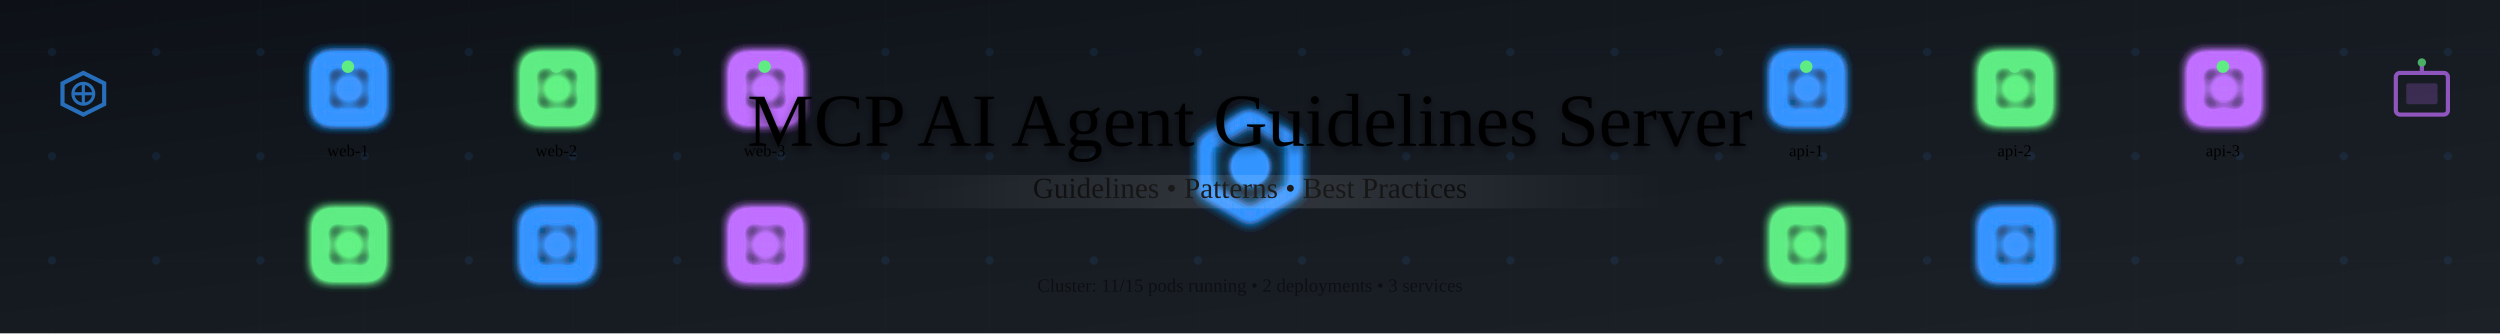
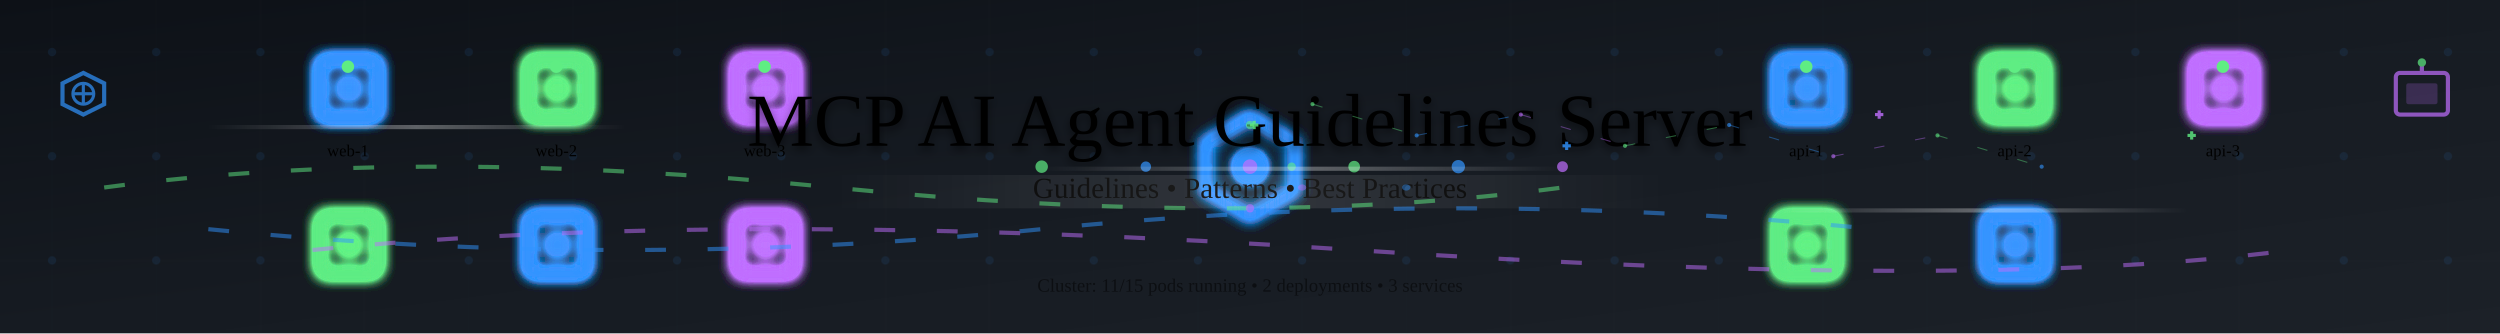
<svg xmlns="http://www.w3.org/2000/svg" width="1200" height="160" viewBox="0 0 1200 160" role="img" aria-label="Kubernetes Orchestration">
  <defs>
    <linearGradient id="bgK8sGrad" x1="0%" y1="0%" x2="100%" y2="100%">
      <stop offset="0%" style="stop-color:#0d1117;stop-opacity:1">
-         <animate attributeName="stop-color" values="#0d1117;#1c2128;#0d1117" dur="11s" repeatCount="indefinite" />
+         <animate attributeName="stop-color" values="#0d1117;#1c2128;#0d1117" dur="5.5s" repeatCount="indefinite" />
      </stop>
      <stop offset="50%" style="stop-color:#161b22;stop-opacity:1" />
      <stop offset="100%" style="stop-color:#1c2128;stop-opacity:1">
-         <animate attributeName="stop-color" values="#1c2128;#0d1117;#1c2128" dur="11s" repeatCount="indefinite" />
+         <animate attributeName="stop-color" values="#1c2128;#0d1117;#1c2128" dur="5.5s" repeatCount="indefinite" />
      </stop>
    </linearGradient>
    <radialGradient id="podGlow" cx="50%" cy="50%" r="50%">
      <stop offset="0%" style="stop-color:#3094FF;stop-opacity:1" />
      <stop offset="50%" style="stop-color:#C06EFF;stop-opacity:0.6" />
      <stop offset="100%" style="stop-color:#5FED83;stop-opacity:0" />
    </radialGradient>
    <filter id="glow" x="-50%" y="-50%" width="200%" height="200%">
      <feGaussianBlur stdDeviation="3" result="blur" />
      <feColorMatrix in="blur" type="matrix" values="1 0 0 0 0  0 1 0 0 0  0 0 1 0 0  0 0 0 8 0" result="glow" />
      <feMerge>
        <feMergeNode in="glow" />
        <feMergeNode in="SourceGraphic" />
      </feMerge>
    </filter>
    <filter id="dropShadow" x="-50%" y="-50%" width="200%" height="200%">
      <feGaussianBlur in="SourceAlpha" stdDeviation="2" />
      <feOffset dx="0" dy="2" result="offsetblur" />
      <feFlood flood-color="#000000" flood-opacity="0.5" />
      <feComposite in2="offsetblur" operator="in" />
      <feMerge>
        <feMergeNode />
        <feMergeNode in="SourceGraphic" />
      </feMerge>
    </filter>
    <linearGradient id="shine10" x1="0%" y1="0%" x2="100%" y2="0%">
      <stop offset="0%" style="stop-color:#ffffff;stop-opacity:0" />
      <stop offset="50%" style="stop-color:#ffffff;stop-opacity:0.8" />
      <stop offset="100%" style="stop-color:#ffffff;stop-opacity:0" />
-       <animate attributeName="x1" values="-100%;200%" dur="3s" repeatCount="indefinite" />
-       <animate attributeName="x2" values="0%;300%" dur="3s" repeatCount="indefinite" />
+       <animate attributeName="x1" values="-100%;200%" dur="1.5s" repeatCount="indefinite" />
+       <animate attributeName="x2" values="0%;300%" dur="1.5s" repeatCount="indefinite" />
    </linearGradient>
    <pattern id="clusterPattern" x="0" y="0" width="50" height="50" patternUnits="userSpaceOnUse">
      <path d="M 25 0 L 25 50 M 0 25 L 50 25" stroke="#30363d" stroke-width="0.5" opacity="0.2" />
      <circle cx="25" cy="25" r="2" fill="#3094FF" opacity="0.3" />
    </pattern>
    <symbol id="pod" viewBox="0 0 20 20">
      <rect x="2" y="2" width="16" height="16" rx="2" fill="none" stroke="currentColor" stroke-width="1.5" />
      <circle cx="10" cy="10" r="4" fill="currentColor" opacity="0.3" />
    </symbol>
  </defs>
  <style>
    @media (prefers-color-scheme: dark) {
      .text-primary { fill: #f0f6fc; font-family: 'SF Pro Display', -apple-system, BlinkMacSystemFont, 'Segoe UI', 'Roboto', 'Helvetica Neue', Arial, sans-serif; font-weight: 700; letter-spacing: -0.5px; }
      .text-secondary { fill: #8b949e; font-family: 'SF Pro Text', -apple-system, BlinkMacSystemFont, 'Segoe UI', 'Roboto', 'Helvetica Neue', Arial, sans-serif; font-weight: 500; letter-spacing: 0.5px; }
    }
    @media (prefers-color-scheme: light) {
      .text-primary { fill: #24292f; font-family: 'SF Pro Display', -apple-system, BlinkMacSystemFont, 'Segoe UI', 'Roboto', 'Helvetica Neue', Arial, sans-serif; font-weight: 700; letter-spacing: -0.5px; }
      .text-secondary { fill: #57606a; font-family: 'SF Pro Text', -apple-system, BlinkMacSystemFont, 'Segoe UI', 'Roboto', 'Helvetica Neue', Arial, sans-serif; font-weight: 500; letter-spacing: 0.5px; }
    }
    
    .pod-scale { 
      animation: pod-scaling 3s cubic-bezier(0.4, 0, 0.2, 1) infinite; 
      transform-origin: center;
    }
    @keyframes pod-scaling {
-       0% { opacity: 0; transform: scale(0); }
-       50% { opacity: 1; transform: scale(1); }
-       100% { opacity: 0.7; transform: scale(1); }
+       0% { opacity: 0; transform: scale(0.0); }
+       50% { opacity: 1; transform: scale(2.0); }
+       100% { opacity: 0.7; transform: scale(2.0); }
    }
    
    .rolling-update {
      animation: roll-wave 4s ease-in-out infinite;
      transform-origin: center;
    }
    @keyframes roll-wave {
      0%, 100% { opacity: 0.4; transform: translateY(0); }
-       50% { opacity: 1; transform: translateY(-5px); }
+       50% { opacity: 1; transform: translateY(-10.0px); }
    }
    
    .health-pulse {
      animation: health-beat 2s cubic-bezier(0.4, 0, 0.6, 1) infinite;
    }
    @keyframes health-beat {
      0%, 100% { opacity: 0.3; r: 3; }
      50% { opacity: 1; r: 5; }
    }
    
    .deploy-wave {
      stroke-dasharray: 400;
      stroke-dashoffset: 400;
      animation: deploy-flow 5s linear infinite;
    }
    @keyframes deploy-flow {
      to { stroke-dashoffset: 0; }
    }
    
    .kubectl-spin {
      animation: kubectl-rotate 12s linear infinite;
      transform-origin: center;
    }
    @keyframes kubectl-rotate {
      to { transform: rotate(360deg); }
    }
    
    .helm-icon {
      animation: helm-float 4s ease-in-out infinite;
    }
    @keyframes helm-float {
      0%, 100% { transform: translateY(0); }
-       50% { transform: translateY(-8px); }
+       50% { transform: translateY(-16.0px); }
    }
    
    @media (prefers-reduced-motion: reduce) { 
      * { animation: none !important; } 
    }
-   </style>
+   
+     /* Enhanced header particle effects */
+     .h-particle {
+       animation: h-particle-rise 5s ease-out infinite;
+     }
+     @keyframes h-particle-rise {
+       0% { opacity: 0; transform: translateY(60px) scale(0); }
+       50% { opacity: 1; transform: translateY(30px) scale(2.5); }
+       100% { opacity: 0; transform: translateY(0) scale(0); }
+     }
+     
+     .h-sparkle {
+       animation: h-sparkle-twinkle 2s ease-in-out infinite;
+       transform-origin: center;
+     }
+     @keyframes h-sparkle-twinkle {
+       0%, 100% { opacity: 0; transform: scale(0) rotate(0deg); }
+       50% { opacity: 1; transform: scale(3) rotate(180deg); }
+     }
+     
+     /* Energy waves */
+     .h-energy {
+       stroke-dasharray: 10 20;
+       animation: h-energy-pulse 4s linear infinite;
+     }
+     @keyframes h-energy-pulse {
+       to { stroke-dashoffset: -200; }
+     }
+     
+     /* Orbital elements */
+     .h-orbit {
+       animation: h-orbit-spin 15s linear infinite;
+       transform-origin: center;
+     }
+     @keyframes h-orbit-spin {
+       to { transform: rotate(360deg); }
+     }
+     
+     /* Glow intensity */
+     .h-glow-intense {
+       animation: h-glow-pulse 3s ease-in-out infinite;
+     }
+     @keyframes h-glow-pulse {
+       0%, 100% { filter: drop-shadow(0 0 5px currentColor); opacity: 0.6; }
+       50% { filter: drop-shadow(0 0 15px currentColor); opacity: 1; }
+     }
+     
+     /* Beam effect */
+     .h-beam {
+       animation: h-beam-sweep 5s ease-in-out infinite;
+       transform-origin: center;
+     }
+     @keyframes h-beam-sweep {
+       0%, 100% { opacity: 0; transform: scaleX(0); }
+       50% { opacity: 0.8; transform: scaleX(4); }
+     }
+     
+     /* Constellation effect */
+     .h-star {
+       animation: h-star-blink 4s ease-in-out infinite;
+     }
+     @keyframes h-star-blink {
+       0%, 100% { opacity: 0.2; r: 1px; }
+       50% { opacity: 1; r: 3px; }
+     }
+     
+     /* Network lines */
+     .h-network {
+       stroke-dasharray: 5 15;
+       animation: h-network-pulse 6s linear infinite;
+       opacity: 0.4;
+     }
+     @keyframes h-network-pulse {
+       0%, 100% { opacity: 0.2; }
+       50% { opacity: 0.8; stroke-dashoffset: -100; }
+     }
+     
+     </style>
  <rect width="1200" height="160" fill="url(#bgK8sGrad)" />
  <rect width="1200" height="160" fill="url(#clusterPattern)" opacity="0.3" />
  <g class="kubectl-spin" transform="translate(600, 80)" filter="url(#glow)">
    <path d="M 0,-25 L 22,-12 L 22,12 L 0,25 L -22,12 L -22,-12 Z" fill="none" stroke="#3094FF" stroke-width="2" opacity="0.5" />
    <path d="M 0,-20 L 17,-10 L 17,10 L 0,20 L -17,10 L -17,-10 Z" fill="none" stroke="#3094FF" stroke-width="1" opacity="0.3" />
    <circle cx="0" cy="0" r="6" fill="#3094FF" />
  </g>
  <g filter="url(#glow)">
    <g class="pod-scale" style="animation-delay: 0s">
      <use href="#pod" x="150" y="25" width="35" height="35" color="#3094FF" opacity="0.7" />
    </g>
    <g class="pod-scale" style="animation-delay: 0.5s">
      <use href="#pod" x="250" y="25" width="35" height="35" color="#5FED83" opacity="0.7" />
    </g>
    <g class="pod-scale" style="animation-delay: 1s">
      <use href="#pod" x="350" y="25" width="35" height="35" color="#C06EFF" opacity="0.7" />
    </g>
    <g class="pod-scale" style="animation-delay: 1.5s">
      <use href="#pod" x="850" y="25" width="35" height="35" color="#3094FF" opacity="0.7" />
    </g>
    <g class="pod-scale" style="animation-delay: 2s">
      <use href="#pod" x="950" y="25" width="35" height="35" color="#5FED83" opacity="0.7" />
    </g>
    <g class="pod-scale" style="animation-delay: 2.5s">
      <use href="#pod" x="1050" y="25" width="35" height="35" color="#C06EFF" opacity="0.7" />
    </g>
    <g class="rolling-update" style="animation-delay: 0s">
      <use href="#pod" x="150" y="100" width="35" height="35" color="#5FED83" opacity="0.7" />
    </g>
    <g class="rolling-update" style="animation-delay: 1s">
      <use href="#pod" x="250" y="100" width="35" height="35" color="#3094FF" opacity="0.7" />
    </g>
    <g class="rolling-update" style="animation-delay: 2s">
      <use href="#pod" x="350" y="100" width="35" height="35" color="#C06EFF" opacity="0.7" />
    </g>
    <g class="rolling-update" style="animation-delay: 3s">
      <use href="#pod" x="850" y="100" width="35" height="35" color="#5FED83" opacity="0.7" />
    </g>
    <g class="rolling-update" style="animation-delay: 4s">
      <use href="#pod" x="950" y="100" width="35" height="35" color="#3094FF" opacity="0.7" />
    </g>
  </g>
  <path class="deploy-wave" d="M 200 80 L 580 80" fill="none" stroke="#3094FF" stroke-width="2" opacity="0.4" style="animation-delay: 0s" />
  <path class="deploy-wave" d="M 620 80 L 1000 80" fill="none" stroke="#5FED83" stroke-width="2" opacity="0.4" style="animation-delay: 2s" />
  <circle class="health-pulse" cx="167" cy="32" r="3" fill="#5FED83" style="animation-delay: 0s" />
  <circle class="health-pulse" cx="267" cy="32" r="3" fill="#5FED83" style="animation-delay: 0.5s" />
  <circle class="health-pulse" cx="367" cy="32" r="3" fill="#5FED83" style="animation-delay: 1s" />
  <circle class="health-pulse" cx="867" cy="32" r="3" fill="#5FED83" style="animation-delay: 1.5s" />
  <circle class="health-pulse" cx="967" cy="32" r="3" fill="#5FED83" style="animation-delay: 2s" />
  <circle class="health-pulse" cx="1067" cy="32" r="3" fill="#5FED83" style="animation-delay: 2.5s" />
  <text x="167" y="75" text-anchor="middle" class="text-secondary" font-size="8">web-1</text>
  <text x="267" y="75" text-anchor="middle" class="text-secondary" font-size="8">web-2</text>
  <text x="367" y="75" text-anchor="middle" class="text-secondary" font-size="8">web-3</text>
  <text x="867" y="75" text-anchor="middle" class="text-secondary" font-size="8">api-1</text>
  <text x="967" y="75" text-anchor="middle" class="text-secondary" font-size="8">api-2</text>
  <text x="1067" y="75" text-anchor="middle" class="text-secondary" font-size="8">api-3</text>
  <g class="helm-icon" transform="translate(25, 30)" opacity="0.7">
    <path d="M 15 5 L 25 10 L 25 20 L 15 25 L 5 20 L 5 10 Z" fill="none" stroke="#3094FF" stroke-width="2" />
    <circle cx="15" cy="15" r="5" fill="none" stroke="#3094FF" stroke-width="1.5" />
    <path d="M 15 10 L 15 20 M 10 15 L 20 15" stroke="#3094FF" stroke-width="1.5" />
  </g>
  <g transform="translate(1150, 30)" opacity="0.7">
    <rect x="0" y="5" width="25" height="20" rx="2" fill="none" stroke="#C06EFF" stroke-width="2" />
    <rect x="5" y="10" width="15" height="10" rx="1" fill="#C06EFF" opacity="0.3" />
    <line x1="12.5" y1="5" x2="12.5" y2="0" stroke="#C06EFF" stroke-width="2" />
    <circle cx="12.5" cy="0" r="2" fill="#5FED83" />
  </g>
  <text x="600" y="140" text-anchor="middle" class="text-secondary" font-size="9" opacity="0.5">Cluster: 11/15 pods running • 2 deployments • 3 services</text>
  <text x="600" y="70" text-anchor="middle" class="text-primary" font-size="36" filter="url(#dropShadow)">MCP AI Agent Guidelines Server</text>
  <text x="600" y="95" text-anchor="middle" class="subtitle text-secondary" font-size="14">Guidelines • Patterns • Best Practices</text>
  <rect x="400" y="84" width="400" height="16" fill="url(#shine10)" opacity="0.15" />
+   <g opacity="0.7">
+     <circle class="h-particle" cx="500" cy="80" r="3" fill="#5FED83" style="animation-delay: 0s" />
+     <circle class="h-particle" cx="550" cy="80" r="2.5" fill="#3094FF" style="animation-delay: 0.7s" />
+     <circle class="h-particle" cx="600" cy="80" r="3.5" fill="#C06EFF" style="animation-delay: 1.4s" />
+     <circle class="h-particle" cx="650" cy="80" r="2.8" fill="#5FED83" style="animation-delay: 2.1s" />
+     <circle class="h-particle" cx="700" cy="80" r="3.2" fill="#3094FF" style="animation-delay: 2.8s" />
+     <circle class="h-particle" cx="750" cy="80" r="2.6" fill="#C06EFF" style="animation-delay: 3.5s" />
+   </g>
+   <g opacity="0.8">
+     <path class="h-sparkle" d="M 600 60 L 604 60 M 602 58 L 602 62" stroke="#5FED83" stroke-width="1.5" style="animation-delay: 0s" />
+     <path class="h-sparkle" d="M 750 70 L 754 70 M 752 68 L 752 72" stroke="#3094FF" stroke-width="1.5" style="animation-delay: 0.5s" />
+     <path class="h-sparkle" d="M 900 55 L 904 55 M 902 53 L 902 57" stroke="#C06EFF" stroke-width="1.5" style="animation-delay: 1s" />
+     <path class="h-sparkle" d="M 1050 65 L 1054 65 M 1052 63 L 1052 67" stroke="#5FED83" stroke-width="1.5" style="animation-delay: 1.5s" />
+   </g>
+   <g opacity="0.5">
+     <path class="h-energy" d="M 50 90 Q 200 70, 400 90 T 750 90" stroke="#5FED83" stroke-width="2" fill="none" style="animation-delay: 0s" />
+     <path class="h-energy" d="M 100 110 Q 300 130, 500 110 T 900 110" stroke="#3094FF" stroke-width="2" fill="none" style="animation-delay: 1s" />
+     <path class="h-energy" d="M 150 120 Q 350 100, 650 120 T 1100 120" stroke="#C06EFF" stroke-width="2" fill="none" style="animation-delay: 2s" />
+   </g>
+   <g opacity="0.6">
+     <g class="h-orbit" transform="translate(600, 80)">
+       <circle cx="20" cy="0" r="2" fill="#5FED83" />
+       <circle cx="-20" cy="0" r="2" fill="#3094FF" />
+       <circle cx="0" cy="20" r="2" fill="#C06EFF" />
+       <circle cx="0" cy="-20" r="2" fill="#5FED83" />
+     </g>
+     <g class="h-orbit" transform="translate(650, 90)" style="animation-direction: reverse; animation-duration: 20s;">
+       <ellipse cx="25" cy="0" rx="2" ry="1.5" fill="#3094FF" opacity="0.7" />
+       <ellipse cx="-25" cy="0" rx="2" ry="1.5" fill="#C06EFF" opacity="0.7" />
+     </g>
+   </g>
+   <g opacity="0.4">
+     <rect class="h-beam" x="100" y="60" width="200" height="2" fill="url(#shine10)" style="animation-delay: 0s" />
+     <rect class="h-beam" x="500" y="80" width="250" height="2" fill="url(#shine10)" style="animation-delay: 1.5s" />
+     <rect class="h-beam" x="850" y="100" width="200" height="2" fill="url(#shine10)" style="animation-delay: 3s" />
+   </g>
+   <g class="h-glow-intense" opacity="0.6">
+     <circle class="h-star" cx="630" cy="50" r="1" fill="#5FED83" style="animation-delay: 0s" />
+     <circle class="h-star" cx="680" cy="65" r="1" fill="#3094FF" style="animation-delay: 0.4s" />
+     <circle class="h-star" cx="730" cy="55" r="1" fill="#C06EFF" style="animation-delay: 0.8s" />
+     <circle class="h-star" cx="780" cy="70" r="1" fill="#5FED83" style="animation-delay: 1.2s" />
+     <circle class="h-star" cx="830" cy="60" r="1" fill="#3094FF" style="animation-delay: 1.6s" />
+     <circle class="h-star" cx="880" cy="75" r="1" fill="#C06EFF" style="animation-delay: 2s" />
+     <circle class="h-star" cx="930" cy="65" r="1" fill="#5FED83" style="animation-delay: 2.4s" />
+     <circle class="h-star" cx="980" cy="80" r="1" fill="#3094FF" style="animation-delay: 2.8s" />
+   </g>
+   <g class="h-network">
+     <line x1="630" y1="50" x2="680" y2="65" stroke="#5FED83" stroke-width="0.5" />
+     <line x1="680" y1="65" x2="730" y2="55" stroke="#3094FF" stroke-width="0.5" />
+     <line x1="730" y1="55" x2="780" y2="70" stroke="#C06EFF" stroke-width="0.5" />
+     <line x1="780" y1="70" x2="830" y2="60" stroke="#5FED83" stroke-width="0.5" />
+     <line x1="830" y1="60" x2="880" y2="75" stroke="#3094FF" stroke-width="0.5" />
+     <line x1="880" y1="75" x2="930" y2="65" stroke="#C06EFF" stroke-width="0.5" />
+     <line x1="930" y1="65" x2="980" y2="80" stroke="#5FED83" stroke-width="0.5" />
+   </g>
</svg>
